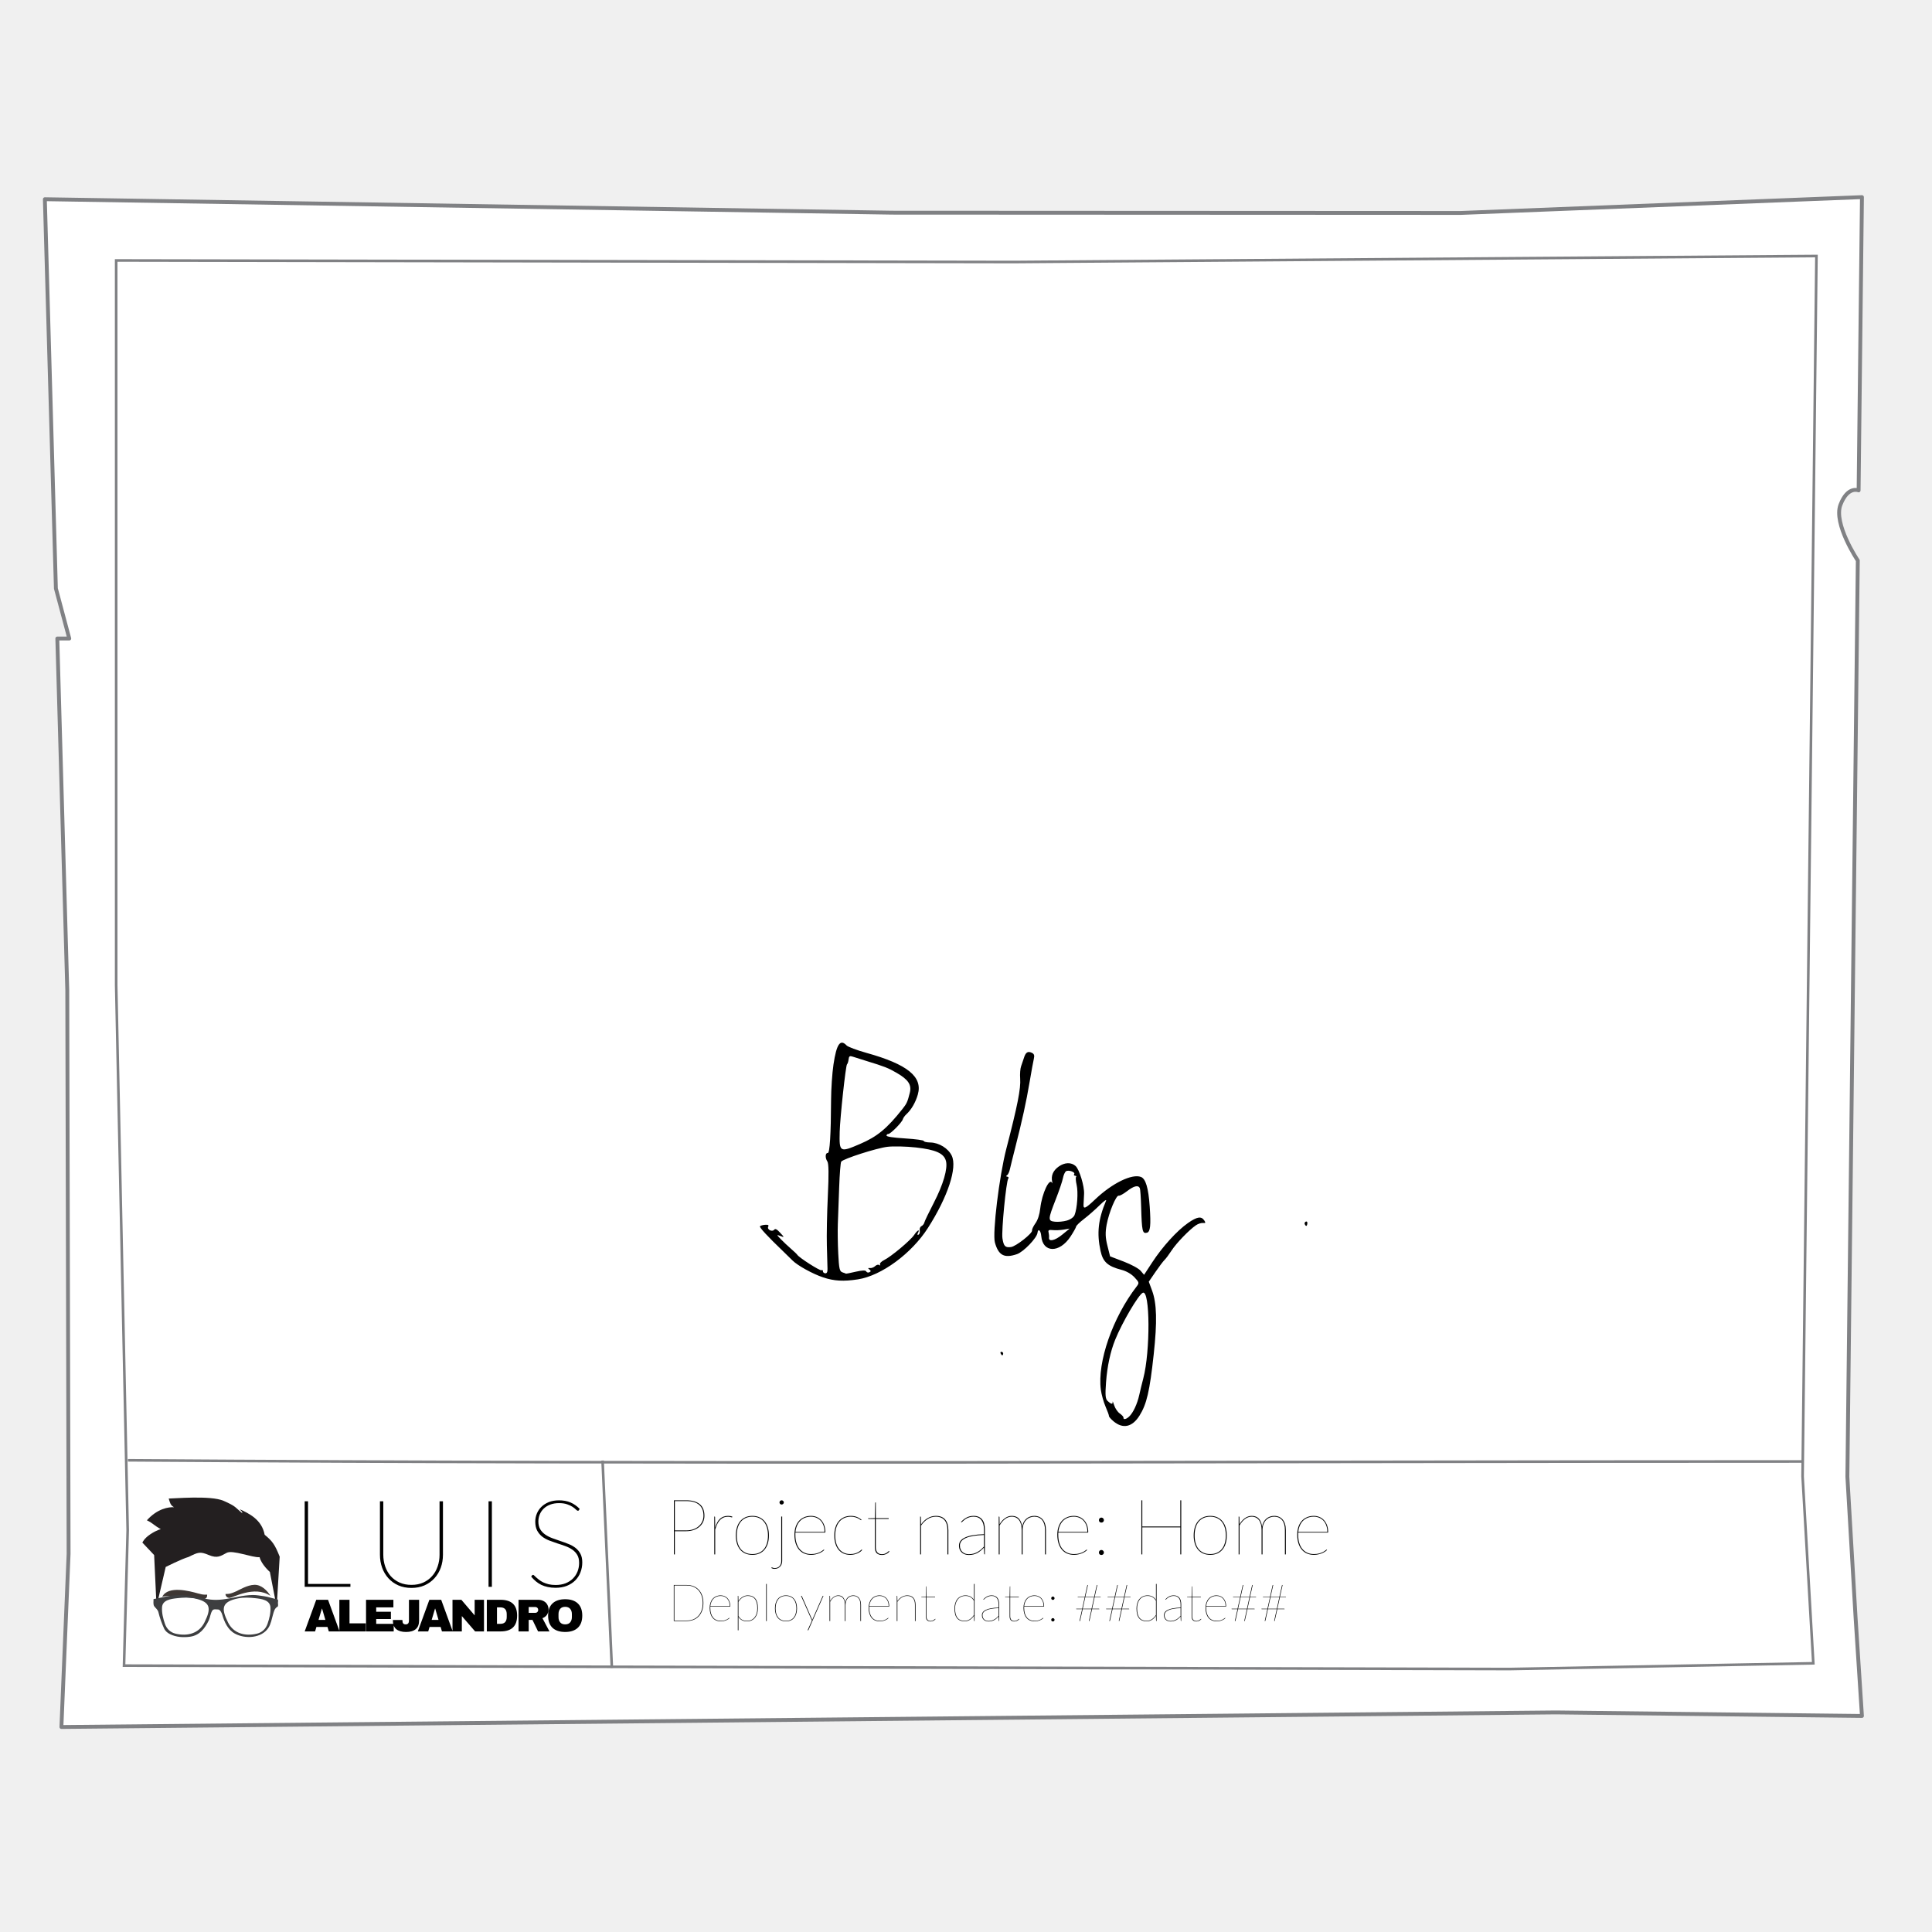
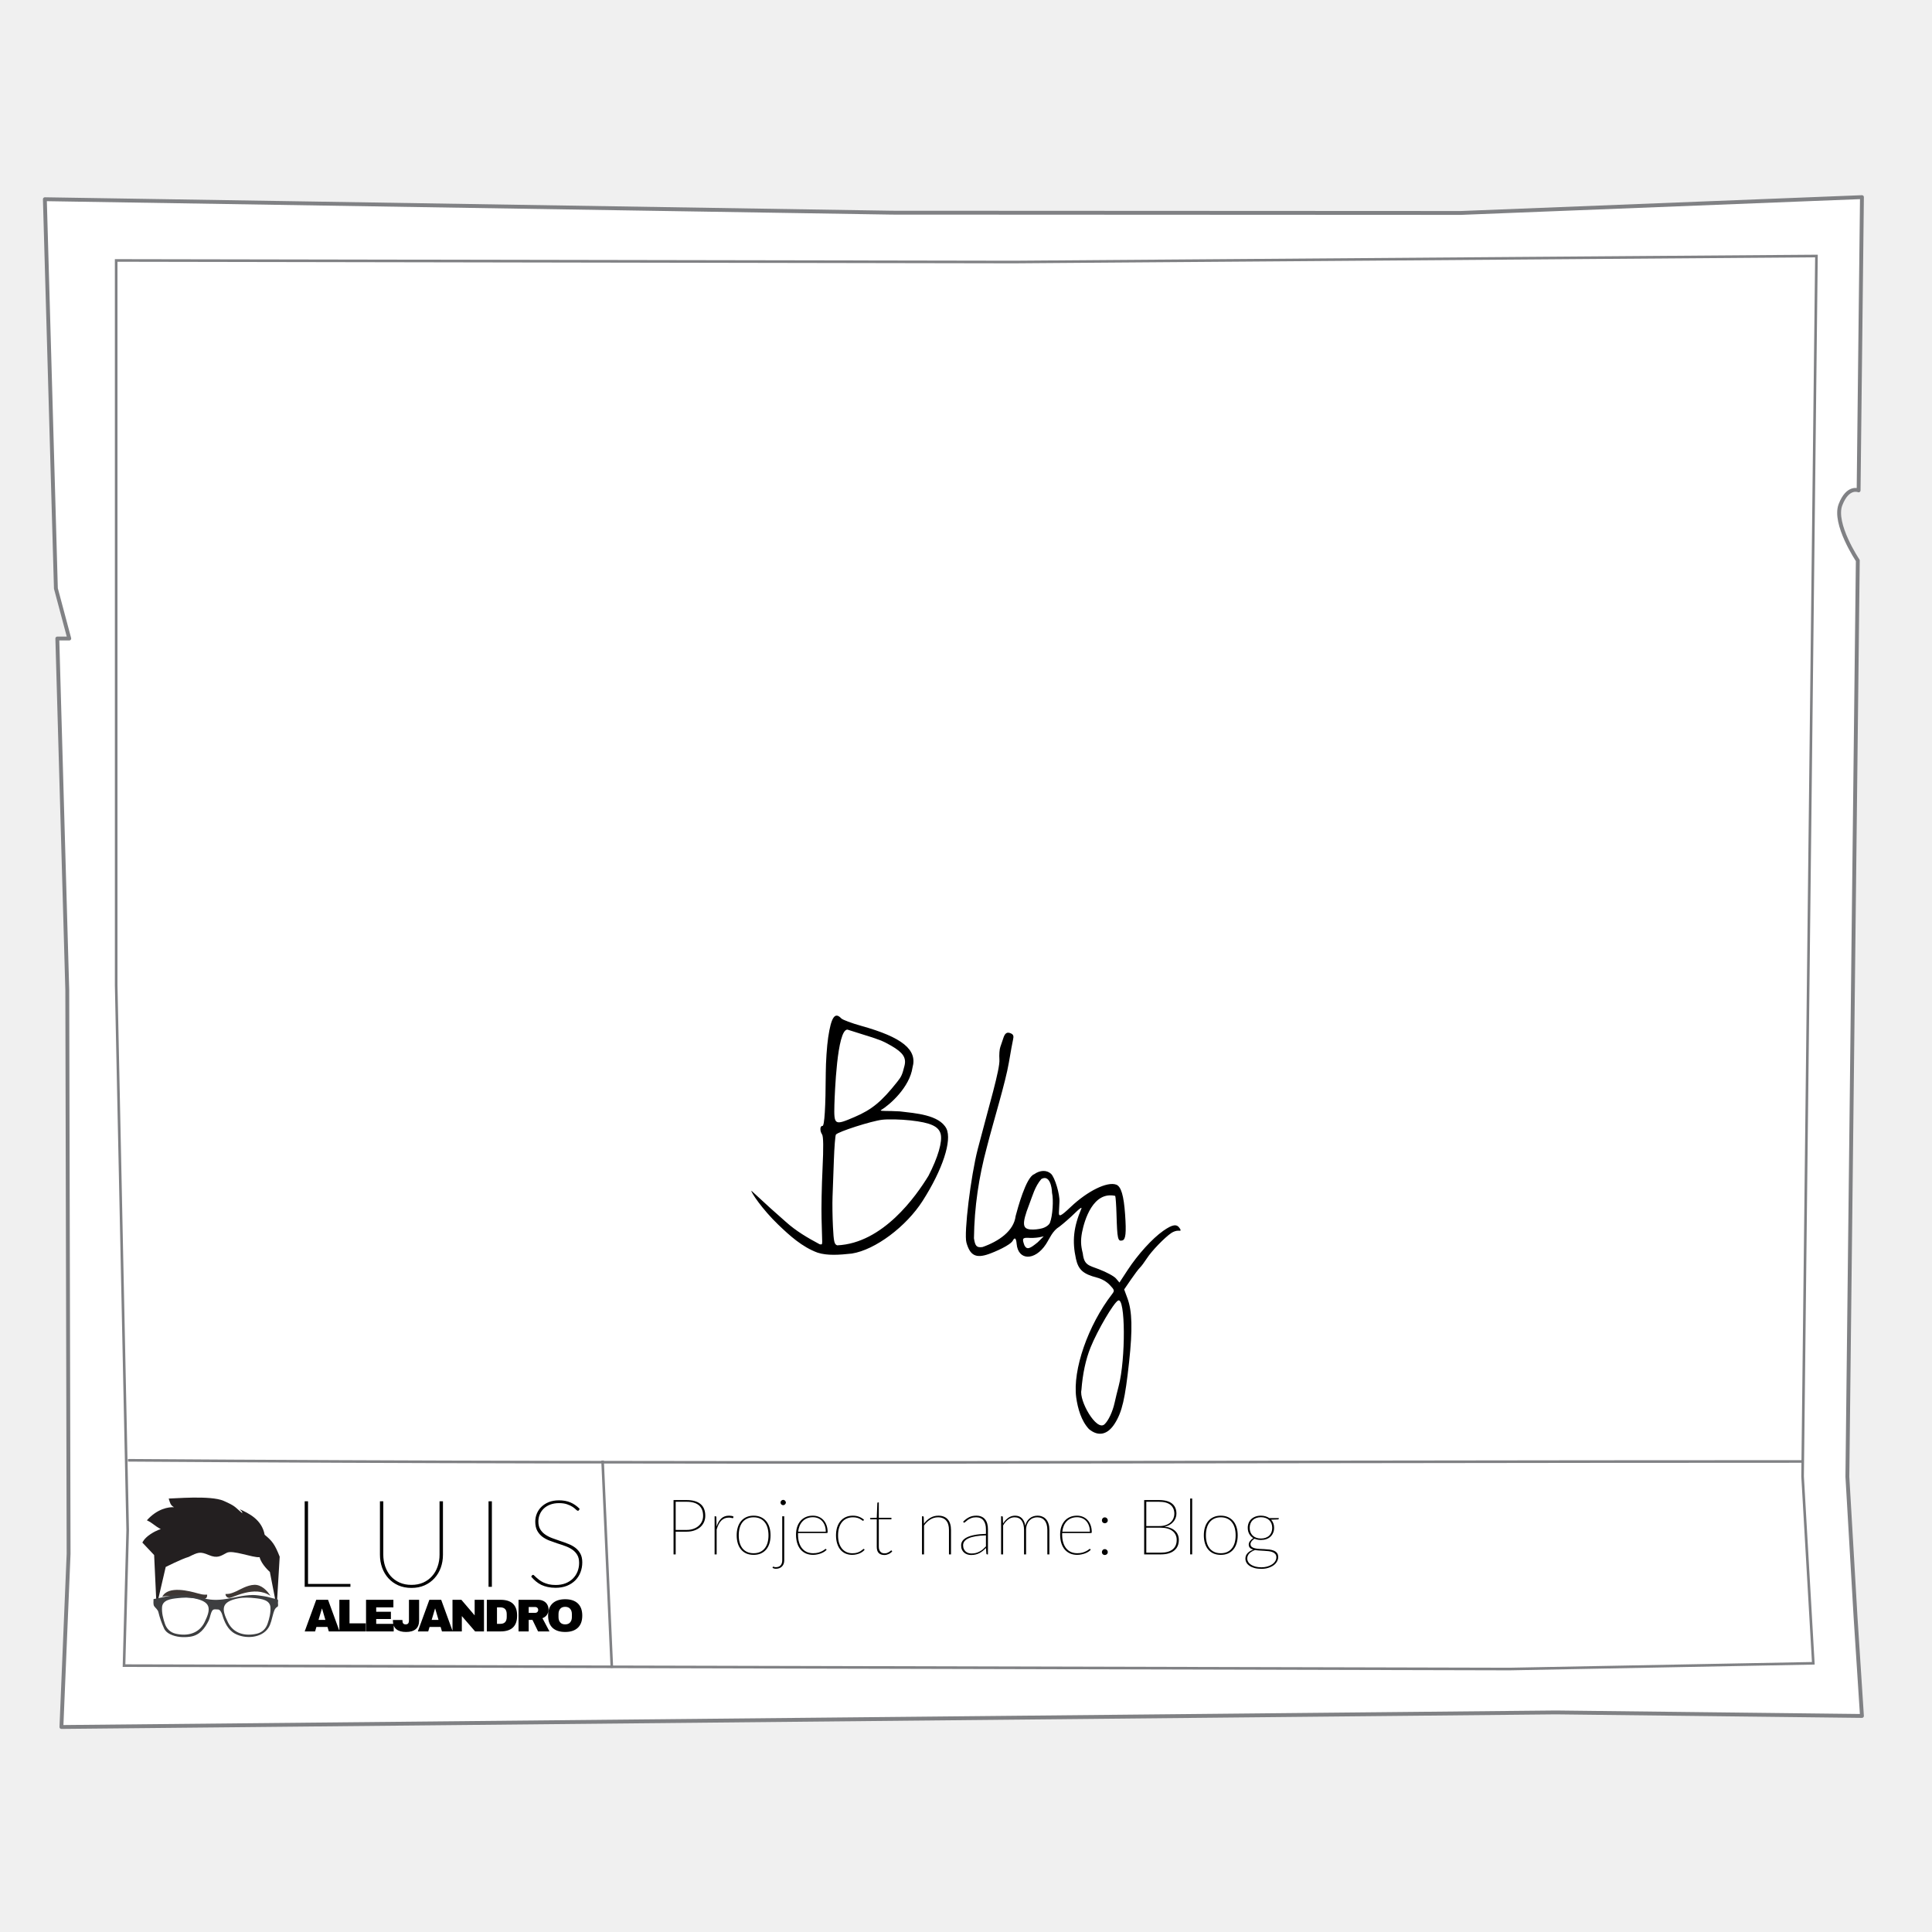
- <svg xmlns="http://www.w3.org/2000/svg" enable-background="new 0 0 4253.661 1017.313" version="1.1" viewBox="0 0 1e3 1e3" id="svg16">
-   <defs id="defs20" />
+ <svg xmlns="http://www.w3.org/2000/svg" enable-background="new 0 0 4253.661 1017.313" version="1.1" viewBox="0 0 1e3 1e3">
  <path id="home-sheet" d="m961.6 290.13s-12.769-19.034-8.967-28.901c3.8-9.867 9.38-7.406 9.38-7.406l1.729-151.79-207.65 8.191-294.29-0.145-438.58-6.965 5.709 201.48 6.92 25.903h-6.186l5.156 181.93 0.686 291.81-3.716 89.65 773.58-7.54 158.37 1.825-3.32-51.328-4.22-72.488 5.394-474.16z" fill="#fff" stroke="#808184" stroke-linejoin="round" stroke-miterlimit="10" stroke-width="2" />
  <path id="home-sheet-frame" d="m64.189 862.12 1.894-70.08-5.953-282.21v-375.02l464.72 0.812 415.34-3.112-7.17 631.67 5.547 96.732-157.21 2.976z" fill="none" stroke="#808184" stroke-miterlimit="10" stroke-width="1.353" />
-   <path id="home-sheet-frame-line1" d="m66.228 755.84c293.58 2.043 573.25 0.613 866.84 0.613" fill="none" stroke="#808184" stroke-miterlimit="10" stroke-width="1.353" />
-   <path id="home-sheet-frame-line2" d="m316.7 863.3-4.816-107.33" fill="none" stroke="#808184" stroke-miterlimit="10" stroke-width="1.353" />
-   <text id="home-project-name" x="344.169" y="804.547" fill="#000000" font-family="sans-serif" font-size="40px" letter-spacing="0px" word-spacing="0px" style="line-height:1.25" xml:space="preserve">
-     <tspan id="tspan10" x="344.169" y="804.547" font-family="Lato" font-weight="200">Project name: Home</tspan>
-   </text>
+   <path d="m66.228 755.84c293.58 2.043 573.25 0.613 866.84 0.613" fill="none" stroke="#808184" stroke-miterlimit="10" stroke-width="1.353" />
+   <path d="m316.7 863.3-4.816-107.33" fill="none" stroke="#808184" stroke-miterlimit="10" stroke-width="1.353" />
+   <path d="m349.73 792.79v11.76h-1.1v-28.12h6.72q4.76 0 7.22 2.04 2.48 2.04 2.48 6.12 0 1.78-0.7 3.3-0.68 1.5-1.96 2.6-1.28 1.08-3.08 1.7-1.78 0.6-3.96 0.6zm0-0.9h5.62q1.98 0 3.56-0.56 1.6-0.56 2.7-1.54 1.12-0.98 1.72-2.32t0.6-2.88q0-3.56-2.14-5.42t-6.44-1.86h-5.62z" />
+   <path d="m369.88 804.55v-19.72h0.48q0.4 0 0.42 0.44l0.12 4.86q0.86-2.68 2.4-4.14 1.56-1.48 4.08-1.48 0.58 0 1.18 0.1 0.62 0.08 1.1 0.36l-0.12 0.62q-0.08 0.22-0.28 0.22-0.22 0-0.68-0.14-0.44-0.16-1.32-0.16-1.26 0-2.22 0.4-0.96 0.38-1.72 1.16-0.76 0.76-1.34 1.9-0.56 1.14-1.04 2.66v12.92z" />
+   <path d="m390.07 784.51q2.1 0 3.72 0.74 1.64 0.72 2.76 2.06 1.12 1.32 1.7 3.2t0.58 4.18-0.58 4.18q-0.58 1.86-1.7 3.18t-2.76 2.04q-1.62 0.7-3.72 0.7t-3.74-0.7q-1.62-0.72-2.74-2.04t-1.7-3.18q-0.58-1.88-0.58-4.18t0.58-4.18 1.7-3.2q1.12-1.34 2.74-2.06 1.64-0.74 3.74-0.74zm0 19.44q1.92 0 3.36-0.66t2.4-1.88q0.98-1.22 1.46-2.92t0.48-3.8-0.48-3.82-1.46-2.94q-0.96-1.24-2.4-1.9-1.44-0.68-3.36-0.68t-3.36 0.68q-1.44 0.66-2.42 1.9-0.96 1.22-1.44 2.94t-0.48 3.82 0.48 3.8 1.44 2.92q0.98 1.22 2.42 1.88t3.36 0.66z" />
+   <path d="m405.92 784.83v22.8q0 0.94-0.28 1.74t-0.84 1.38q-0.54 0.58-1.34 0.9-0.78 0.34-1.8 0.34-0.56 0-0.96-0.12-0.42-0.1-0.82-0.3l0.1-0.5q0.06-0.16 0.16-0.18 0.1 0 0.28 0.06t0.46 0.14q0.26 0.08 0.66 0.08 1.66 0 2.5-0.96t0.84-2.58v-22.8zm0.84-7.12q0 0.28-0.12 0.52t-0.32 0.44q-0.18 0.18-0.44 0.3-0.24 0.1-0.5 0.1-0.56 0-0.98-0.4-0.4-0.42-0.4-0.96 0-0.56 0.4-0.96 0.42-0.42 0.98-0.42 0.26 0 0.5 0.12 0.26 0.1 0.44 0.3 0.2 0.18 0.32 0.44 0.12 0.24 0.12 0.52z" />
+   <path d="m420.74 784.51q1.6 0 2.98 0.56 1.4 0.56 2.44 1.66 1.04 1.08 1.62 2.68 0.6 1.6 0.6 3.66 0 0.42-0.36 0.42h-14.94q-0.02 0.2-0.02 0.4t0 0.4q0 2.36 0.56 4.16t1.58 3.02 2.46 1.86q1.46 0.62 3.24 0.62 1.58 0 2.74-0.34 1.16-0.36 1.94-0.78t1.2-0.76q0.44-0.36 0.56-0.36 0.16 0 0.26 0.12l0.26 0.3q-0.4 0.5-1.12 0.98t-1.66 0.86q-0.92 0.36-2.02 0.58-1.08 0.24-2.22 0.24-2.02 0-3.66-0.7-1.62-0.72-2.78-2.06-1.14-1.34-1.76-3.28-0.62-1.96-0.62-4.46 0-2.16 0.58-3.94 0.6-1.8 1.72-3.1t2.74-2.02 3.68-0.72zm0.02 0.8q-1.68 0-3.02 0.54-1.32 0.54-2.28 1.52t-1.56 2.36q-0.58 1.38-0.76 3.06h14.28q0-1.78-0.52-3.16-0.5-1.4-1.4-2.36-0.88-0.96-2.1-1.46t-2.64-0.5z" />
+   <path d="m446.96 786.99q-0.06 0.06-0.12 0.12-0.06 0.04-0.16 0.04-0.16 0-0.5-0.28t-0.94-0.62-1.52-0.62-2.22-0.28q-1.84 0-3.28 0.66-1.42 0.64-2.42 1.86-0.98 1.22-1.5 2.94t-0.52 3.88q0 2.22 0.52 3.96 0.54 1.72 1.5 2.9 0.98 1.18 2.34 1.8 1.38 0.62 3.06 0.62 1.52 0 2.54-0.34 1.04-0.36 1.72-0.78 0.68-0.44 1.04-0.78 0.36-0.36 0.52-0.36t0.26 0.12l0.24 0.3q-0.36 0.5-1 0.98-0.62 0.48-1.46 0.86-0.82 0.36-1.84 0.58-1 0.24-2.14 0.24-1.9 0-3.44-0.68t-2.64-1.98q-1.08-1.3-1.68-3.18t-0.6-4.26q0-2.28 0.58-4.16 0.6-1.88 1.72-3.2 1.12-1.34 2.74-2.08t3.7-0.74q1.84 0 3.28 0.6 1.44 0.58 2.48 1.54z" />
+   <path d="m457.73 804.87q-1.84 0-2.88-1-1.04-1.02-1.04-3.26v-14.22h-3.08q-0.38 0-0.38-0.3v-0.36l3.46-0.14 0.3-7.6q0.02-0.12 0.1-0.22 0.08-0.12 0.22-0.12h0.44v7.94h6.52v0.8h-6.52v14.18q0 0.92 0.24 1.58 0.24 0.64 0.64 1.06t0.94 0.62q0.56 0.18 1.2 0.18 0.78 0 1.36-0.24 0.6-0.24 1.02-0.52t0.68-0.52 0.38-0.24q0.1 0 0.22 0.12l0.26 0.38q-0.34 0.42-0.8 0.76-0.44 0.34-0.98 0.6-0.54 0.24-1.12 0.38t-1.18 0.14z" />
+   <path d="m477.22 804.55v-19.72h0.5q0.38 0 0.4 0.4l0.12 3.42q1.38-1.9 3.28-3.02t4.18-1.12q1.64 0 2.86 0.52 1.24 0.5 2.04 1.46 0.82 0.94 1.22 2.32 0.42 1.38 0.42 3.12v12.62h-1.06v-12.62q0-1.54-0.34-2.76t-1.06-2.06q-0.7-0.86-1.76-1.3-1.06-0.46-2.5-0.46-2.16 0-4 1.14-1.84 1.12-3.24 3.12v14.94z" />
+   <path d="m511 804.55q-0.4 0-0.46-0.42l-0.2-2.9q-0.82 0.84-1.66 1.52-0.82 0.66-1.74 1.14-0.9 0.46-1.96 0.72t-2.34 0.26q-0.94 0-1.86-0.28t-1.66-0.88-1.2-1.54q-0.44-0.96-0.44-2.3 0-1.3 0.74-2.36 0.76-1.06 2.34-1.82 1.58-0.78 4-1.22 2.42-0.46 5.76-0.54v-2.34q0-2.96-1.28-4.6t-3.8-1.64q-1.5 0-2.58 0.44-1.08 0.42-1.8 0.96-0.72 0.52-1.16 0.96-0.42 0.42-0.64 0.42-0.2 0-0.36-0.22l-0.18-0.28q1.48-1.52 3.1-2.32t3.7-0.8q1.54 0 2.68 0.5 1.14 0.48 1.88 1.4 0.76 0.92 1.12 2.24 0.36 1.3 0.36 2.94v12.96zm-8.16-0.46q1.28 0 2.34-0.28 1.06-0.3 1.96-0.8t1.68-1.16q0.78-0.68 1.5-1.44v-5.72q-6.04 0.2-8.94 1.5-2.88 1.3-2.88 3.64 0 1.1 0.36 1.9 0.38 0.8 0.98 1.34 0.62 0.52 1.4 0.78 0.78 0.24 1.6 0.24z" />
+   <path d="m518.16 804.55v-19.72h0.5q0.38 0 0.4 0.4l0.12 3.32q1.16-1.84 2.72-2.94 1.58-1.1 3.48-1.1 2.26 0 3.58 1.36t1.72 3.82q0.3-1.32 0.92-2.28 0.64-0.98 1.48-1.62 0.84-0.66 1.84-0.96 1-0.32 2.06-0.32 1.42 0 2.56 0.5 1.16 0.48 1.96 1.42t1.22 2.32q0.44 1.38 0.44 3.18v12.62h-1.06v-12.62q0-3.2-1.38-4.88-1.36-1.7-3.9-1.7-1.12 0-2.16 0.42-1.02 0.4-1.82 1.24-0.78 0.82-1.26 2.06-0.48 1.22-0.48 2.86v12.62h-1.06v-12.62q0-3.14-1.24-4.86t-3.64-1.72q-1.8 0-3.3 1.12t-2.64 3.08v15z" />
+   <path d="m557.45 784.51q1.6 0 2.98 0.56 1.4 0.56 2.44 1.66 1.04 1.08 1.62 2.68 0.6 1.6 0.6 3.66 0 0.42-0.36 0.42h-14.94q-0.02 0.2-0.02 0.4t0 0.4q0 2.36 0.56 4.16t1.58 3.02 2.46 1.86q1.46 0.62 3.24 0.62 1.58 0 2.74-0.34 1.16-0.36 1.94-0.78t1.2-0.76q0.44-0.36 0.56-0.36 0.16 0 0.26 0.12l0.26 0.3q-0.4 0.5-1.12 0.98t-1.66 0.86q-0.92 0.36-2.02 0.58-1.08 0.24-2.22 0.24-2.02 0-3.66-0.7-1.62-0.72-2.78-2.06-1.14-1.34-1.76-3.28-0.62-1.96-0.62-4.46 0-2.16 0.58-3.94 0.6-1.8 1.72-3.1t2.74-2.02 3.68-0.72zm0.02 0.8q-1.68 0-3.02 0.54-1.32 0.54-2.28 1.52t-1.56 2.36q-0.58 1.38-0.76 3.06h14.28q0-1.78-0.52-3.16-0.5-1.4-1.4-2.36-0.88-0.96-2.1-1.46t-2.64-0.5z" />
+   <path d="m570.34 804.55m0-1.18q0-0.64 0.42-1.08 0.44-0.46 1.08-0.46t1.08 0.46q0.46 0.44 0.46 1.08t-0.46 1.08q-0.44 0.42-1.08 0.42t-1.08-0.42q-0.42-0.44-0.42-1.08zm0-16.44q0-0.64 0.42-1.08 0.44-0.46 1.08-0.46t1.08 0.46q0.46 0.44 0.46 1.08t-0.46 1.08q-0.44 0.42-1.08 0.42t-1.08-0.42q-0.42-0.44-0.42-1.08z" />
+   <path d="m592.22 804.55v-28.12h7.62q4.6 0 6.84 1.84t2.24 5.22q0 1.18-0.44 2.28t-1.24 2-1.94 1.54q-1.12 0.64-2.52 0.88 1.74 0.18 3.1 0.74 1.38 0.54 2.32 1.42 0.96 0.86 1.46 2.06 0.5 1.18 0.5 2.64 0 1.8-0.62 3.2-0.62 1.38-1.82 2.34-1.18 0.96-2.9 1.46t-3.92 0.5zm1.1-13.82v12.92h7.58q3.94 0 6.04-1.68 2.12-1.7 2.12-4.94 0-1.46-0.58-2.62-0.56-1.16-1.62-1.98-1.04-0.82-2.56-1.26-1.5-0.44-3.38-0.44zm0-0.84h6.66q2.12 0 3.6-0.56 1.5-0.58 2.44-1.48 0.96-0.92 1.38-2.04 0.44-1.14 0.44-2.24 0-3.02-1.98-4.64-1.96-1.62-6.02-1.62h-6.52z" />
+   <path d="m617.07 775.63v28.92h-1.04v-28.92z" />
+   <path d="m631.87 784.51q2.1 0 3.72 0.74 1.64 0.72 2.76 2.06 1.12 1.32 1.7 3.2t0.58 4.18-0.58 4.18q-0.58 1.86-1.7 3.18t-2.76 2.04q-1.62 0.7-3.72 0.7t-3.74-0.7q-1.62-0.72-2.74-2.04t-1.7-3.18q-0.58-1.88-0.58-4.18t0.58-4.18 1.7-3.2q1.12-1.34 2.74-2.06 1.64-0.74 3.74-0.74zm0 19.44q1.92 0 3.36-0.66t2.4-1.88q0.98-1.22 1.46-2.92t0.48-3.8-0.48-3.82-1.46-2.94q-0.96-1.24-2.4-1.9-1.44-0.68-3.36-0.68t-3.36 0.68q-1.44 0.66-2.42 1.9-0.96 1.22-1.44 2.94t-0.48 3.82 0.48 3.8 1.44 2.92q0.98 1.22 2.42 1.88t3.36 0.66z" />
+   <path d="m652.66 784.51q1.3 0 2.38 0.34 1.1 0.32 1.94 0.9h4.92v0.32q0 0.16-0.12 0.26t-0.3 0.12l-3.54 0.14q0.74 0.82 1.14 1.88t0.4 2.32q0 1.42-0.5 2.58-0.48 1.16-1.38 2-0.88 0.82-2.14 1.28-1.26 0.44-2.8 0.44-0.96 0-1.78-0.16-0.82-0.18-1.54-0.5-0.94 0.54-1.52 1.32-0.56 0.76-0.56 1.46 0 0.94 0.62 1.44t1.62 0.74 2.28 0.32q1.3 0.06 2.64 0.12 1.36 0.06 2.64 0.22 1.3 0.16 2.3 0.58t1.62 1.2 0.62 2.08q0 1.2-0.62 2.3-0.6 1.12-1.74 1.96t-2.76 1.34q-1.6 0.52-3.58 0.52-2.02 0-3.58-0.42-1.54-0.42-2.6-1.16-1.04-0.72-1.58-1.68-0.52-0.96-0.52-2.04 0-1.62 1.1-2.8 1.1-1.2 2.98-1.84-1.08-0.3-1.72-0.92-0.64-0.64-0.64-1.78 0-0.4 0.16-0.84 0.18-0.46 0.48-0.88 0.32-0.44 0.76-0.84t1-0.7q-1.38-0.8-2.14-2.16t-0.76-3.18q0-1.4 0.48-2.54 0.48-1.16 1.36-1.98 0.9-0.84 2.16-1.3t2.82-0.46zm7.98 21.52q0-1.04-0.54-1.66-0.52-0.64-1.4-0.98-0.86-0.36-2-0.5t-2.38-0.2q-1.22-0.08-2.46-0.14-1.22-0.06-2.28-0.26-0.88 0.32-1.62 0.76-0.72 0.42-1.26 0.96-0.52 0.54-0.82 1.2t-0.3 1.44q0 0.96 0.5 1.8t1.44 1.44q0.96 0.62 2.32 0.98t3.08 0.36q1.56 0 2.96-0.38t2.46-1.08q1.06-0.68 1.68-1.64t0.62-2.1zm-7.98-9.7q1.38 0 2.46-0.4 1.1-0.4 1.84-1.12 0.76-0.74 1.14-1.74 0.4-1.02 0.4-2.26 0-1.22-0.4-2.24t-1.16-1.74q-0.74-0.72-1.84-1.12-1.08-0.4-2.44-0.4t-2.44 0.4-1.84 1.12q-0.74 0.72-1.14 1.74t-0.4 2.24q0 1.24 0.4 2.26 0.4 1 1.14 1.74 0.76 0.72 1.84 1.12t2.44 0.4z" />
  <text id="home-deployment-date" x="345.656" y="839.055" fill="#000000" font-family="sans-serif" font-size="40px" letter-spacing="0px" word-spacing="0px" style="line-height:1.25" xml:space="preserve">
-     <tspan id="tspan13" x="345.656" y="839.055" font-family="Lato" font-size="26.667px" font-weight="200">Deployment date: ##date##</tspan>
+     <tspan class="deployment-date" x="345.656" y="839.055" font-family="Roboto" font-size="26.667px" font-weight="200" />
  </text>
  <path id="home-logo-hair" d="m87.322 775.65c2.215 0.043 21.711-1.763 28.398 1.173 6.687 2.936 5.709 3.224 9.77 6.467-0.647-1.918-0.085-0.298-1.366-2.115 4.668 2.183 11.377 5.286 12.864 13.21 3.943 3.242 5.274 4.998 7.781 11.357l-1.556 26.034-3.529-18.134s-4.4-3.859-5.307-7.638c-3.769 0.309-13.947-3.921-17.059-2.259-3.112 1.662-4.793 3.019-9.289 1.12s-5.458-1.45-10.408 1.003c-3.451 0.954-11.848 5.185-11.848 5.185l-4.747 20.435-1.246-26.601-6.087-6.446s0.843-2.145 4.154-4.333c3.311-2.188 5.386-2.635 5.386-2.635-3.464-1.842-3.839-2.926-7.207-4.576 5.487-6.088 11.273-6.919 14.063-6.761-1.925-1.021-2.089-2.383-2.769-4.486z" fill="#231f20" stroke-width=".731" />
  <path id="home-logo-left-eyebrow" d="m102.27 824.7c3.814 1.08 3.88 0.563 4.964 0.685-0.015 0.851-0.07 2.03-1.568 2.254-1.498 0.225-19.25-2.567-21.71-1.098 2.984-6.088 14.5-2.921 18.314-1.841z" fill="#3e3734" stroke-width=".731" />
  <path id="home-logo-right-eyebrow" d="m122.18 823.7c-3.61 1.633-4.397 1.255-5.481 1.357 0.015 0.709 0.458 1.835 1.956 2.023 1.498 0.188 12.993-6.783 21.322-1.059-1.492-2.538-4.6-5.862-8.329-5.724-3.729 0.138-7.367 2.452-9.468 3.403z" fill="#3e3734" stroke-width=".731" />
  <path id="home-logo-glasses" d="m130.84 825.58c-5.241 0.034-10.291 1.632-15.435 2.27-2.147 0.267-4.359 0.332-6.51 0.084-2.859-0.33-5.628-1.205-8.485-1.598-2.554-0.351-5.139-0.717-7.709-0.731-4.491-0.026-8.834 1.345-13.236 2.085 0 1.256-0.262 2.867 0.397 3.75 0.679 0.91 1.824 1.743 2.121 2.976 0.704 2.926 1.705 5.793 2.983 8.543 0.621 1.336 1.794 2.268 3.104 2.909 3.154 1.545 6.887 1.772 10.347 1.286 4.928-0.692 7.601-4.297 9.64-8.417 0.763-1.675 0.849-3.607 1.854-5.138 0.597-0.909 1.984-0.526 2.975-0.53 0.991-4e-3 1.831 1.604 2.139 2.674 1.088 3.786 2.903 7.803 6.51 9.787 5.386 2.963 13.872 2.409 17.366-2.934 1.368-2.091 1.745-4.628 2.432-6.996 0.418-1.441 0.791-3.16 2.276-3.952 0.599-0.32 0.179-1.596 0.267-2.338 0.096-0.808 0.282-1.523-0.897-1.681-2.057-0.277-4.052-1.119-6.157-1.404-1.995-0.27-3.949-0.661-5.984-0.648zm-34.646 1.345c1.488-9e-3 2.969 0.097 4.415 0.395 8.615 1.777 8.789 5.238 5.243 12.394-2.89 5.831-8.877 7.292-14.909 5.894-2.781-0.644-4.682-2.537-5.579-5.129-0.947-2.736-1.663-5.642-1.5-8.518 0.217-3.85 4.683-4.391 7.881-4.742 1.468-0.161 2.962-0.285 4.449-0.294zm31.456 0c1.488 8e-3 2.982 0.133 4.449 0.294 3.198 0.351 7.664 0.892 7.881 4.742 0.162 2.876-0.554 5.782-1.5 8.518-0.897 2.592-2.798 4.485-5.579 5.129-6.032 1.398-12.019-0.063-14.909-5.894-3.546-7.156-3.372-10.617 5.243-12.394 1.446-0.298 2.927-0.404 4.415-0.395z" fill="#3d3e40" />
  <path id="home-logo-luis" d="m289.33 776.57c-1.973 0-3.724 0.303-5.256 0.912-1.511 0.609-2.792 1.429-3.842 2.457-1.028 1.007-1.816 2.172-2.361 3.494s-0.818 2.706-0.818 4.154c0 1.847 0.326 3.391 0.977 4.629 0.651 1.217 1.5 2.244 2.549 3.084 1.07 0.818 2.288 1.501 3.652 2.047 1.364 0.525 2.75 1.017 4.156 1.478 1.427 0.441 2.821 0.914 4.186 1.418 1.364 0.483 2.572 1.092 3.621 1.826 1.07 0.735 1.931 1.647 2.582 2.738 0.651 1.091 0.975 2.475 0.975 4.154 0 1.574-0.273 3.054-0.818 4.439-0.546 1.385-1.343 2.603-2.393 3.652-1.028 1.028-2.297 1.847-3.809 2.455-1.511 0.588-3.221 0.881-5.131 0.881-1.343 1e-5 -2.551-0.125-3.621-0.377-1.049-0.273-1.982-0.599-2.801-0.977-0.797-0.399-1.49-0.819-2.078-1.26-0.588-0.462-1.092-0.88-1.512-1.258-0.42-0.399-0.766-0.725-1.039-0.977-0.252-0.273-0.451-0.408-0.598-0.408-0.147 0-0.262 0.031-0.346 0.094-0.063 0.042-0.147 0.116-0.252 0.221l-0.41 0.629c0.777 0.902 1.584 1.71 2.424 2.424 0.86 0.714 1.795 1.323 2.803 1.826 1.028 0.483 2.14 0.85 3.336 1.102 1.217 0.273 2.572 0.41 4.062 0.41 2.183 0 4.124-0.336 5.824-1.008 1.721-0.693 3.168-1.627 4.344-2.803 1.196-1.196 2.098-2.591 2.707-4.186 0.63-1.616 0.943-3.338 0.943-5.164 1e-5 -1.784-0.324-3.272-0.975-4.469-0.651-1.217-1.512-2.236-2.582-3.055-1.07-0.818-2.288-1.489-3.652-2.014-1.343-0.546-2.727-1.05-4.154-1.512-1.427-0.483-2.823-0.977-4.188-1.48-1.343-0.504-2.549-1.123-3.619-1.857s-1.931-1.637-2.582-2.707c-0.651-1.091-0.977-2.445-0.977-4.061 0-1.259 0.232-2.455 0.693-3.588 0.462-1.154 1.144-2.173 2.047-3.055 0.902-0.881 2.014-1.574 3.336-2.078 1.343-0.525 2.875-0.787 4.596-0.787 1.7 0 3.127 0.211 4.281 0.631 1.154 0.399 2.099 0.85 2.834 1.353 0.735 0.504 1.3 0.965 1.699 1.385 0.42 0.399 0.746 0.598 0.977 0.598 0.231 0 0.409-0.105 0.535-0.314l0.377-0.691c-1.49-1.511-3.095-2.624-4.816-3.338-1.7-0.714-3.662-1.07-5.887-1.07zm-92.672 0.506v27.639c0 2.393 0.379 4.64 1.135 6.738 0.756 2.078 1.836 3.892 3.242 5.445 1.406 1.553 3.116 2.781 5.131 3.684 2.015 0.881 4.282 1.322 6.801 1.322 2.518 0 4.774-0.441 6.768-1.322 2.015-0.902 3.725-2.131 5.131-3.684 1.427-1.553 2.518-3.368 3.273-5.445 0.756-2.099 1.135-4.346 1.135-6.738v-27.639h-1.764v27.639c0 2.183-0.336 4.229-1.008 6.139-0.651 1.889-1.604 3.537-2.863 4.943-1.238 1.406-2.76 2.518-4.564 3.336-1.784 0.798-3.82 1.197-6.107 1.197s-4.334-0.4-6.139-1.197c-1.805-0.818-3.338-1.93-4.598-3.336-1.238-1.427-2.192-3.096-2.863-5.006-0.651-1.91-0.977-3.956-0.977-6.139v-27.576h-1.732zm56.207 0.002v44.262h1.73v-44.262h-1.73zm-95.16 0.002v44.262h23.674v-1.512h-21.943v-42.75h-1.73z" />
-   <path id="home-logo-alejandro" d="m292.53 827.76c-2.824 0-5.004 0.722-6.543 2.166-1.523 1.428-2.283 3.529-2.283 6.305s0.76 4.886 2.283 6.33c1.539 1.428 3.719 2.141 6.543 2.141s5.006-0.721 6.545-2.164 2.307-3.546 2.307-6.307-0.768-4.861-2.307-6.305-3.721-2.166-6.545-2.166zm-80.857 0.287v10.66c0 0.746-0.142 1.276-0.428 1.594-0.27 0.317-0.691 0.475-1.262 0.475-0.571 0-1-0.157-1.285-0.475-0.27-0.317-0.404-0.848-0.404-1.594v-0.191h-4.926v0.215c0 0.643 0.065 1.227 0.18 1.764h-8.828v-2.498h7.613v-3.76h-7.613v-2.26h8.898v-3.926h-14.156v16.369h14.324v-3.074c0.289 0.775 0.727 1.412 1.318 1.906 1.174 0.968 2.856 1.451 5.045 1.451 2.189 0 3.864-0.483 5.021-1.451 1.174-0.968 1.76-2.475 1.76-4.521v-10.684h-5.258zm-47.992 0.002-5.973 16.371h5.379l0.689-2.309h5.734l0.689 2.309h5.451 0.117 13.541v-4.188h-8.4v-12.182h-5.258v16.049l-5.856-16.051h-6.115zm58.561 0-5.973 16.371h5.377l0.691-2.309h5.734l0.689 2.309h5.568 4.715v-7.947l6.877 7.947h4.592v-16.371h-4.83v8.066l-6.877-8.066h-4.592v16.055l-5.857-16.055h-6.115zm29.738 0v16.371h7.092c5.726 0 8.59-2.729 8.59-8.185 0-5.457-2.863-8.184-8.59-8.184l-7.092-0.002zm16.414 0v16.371h5.258v-5.973h1.951l2.902 5.973h5.902l-3.641-6.854c1.031-0.381 1.816-0.974 2.356-1.783 0.539-0.809 0.809-1.714 0.809-2.713 0-0.904-0.214-1.738-0.643-2.5-0.412-0.777-1.038-1.388-1.879-1.832-0.825-0.46-1.824-0.689-2.998-0.689h-10.018zm24.137 3.637c1.126 0 1.983 0.341 2.57 1.023 0.603 0.682 0.904 1.602 0.904 2.76v1.523c0 1.158-0.302 2.078-0.904 2.76-0.587 0.682-1.444 1.023-2.57 1.023-1.126 0-1.981-0.341-2.568-1.023-0.587-0.682-0.881-1.602-0.881-2.76v-1.523c0-1.158 0.294-2.078 0.881-2.76 0.587-0.682 1.442-1.023 2.568-1.023zm-18.879 0.1h3.451c0.412 0 0.761 0.142 1.047 0.428 0.286 0.286 0.428 0.642 0.428 1.07 0 0.428-0.142 0.794-0.428 1.096-0.286 0.286-0.634 0.428-1.047 0.428h-3.451v-3.022zm-16.412 0.191h1.736c2.205 0 3.307 1.181 3.307 3.545v1.428c0 2.364-1.102 3.545-3.307 3.545h-1.736v-8.518zm-90.631 0.641h0.096l1.713 5.83h-3.547l1.738-5.83zm58.561 0h0.094l1.713 5.83h-3.545l1.738-5.83z" />
-   <path style="fill:#000000;stroke-width:0.886" d="m 576.378,735.679 c -1.345,-1.122 -2.412,-2.343 -2.372,-2.715 0.04,-0.371 -0.756,-2.574 -1.768,-4.896 -1.013,-2.322 -2.113,-6.258 -2.445,-8.748 -1.906,-14.294 6.113,-37.385 18.586,-53.522 1.346,-1.741 1.258,-2.085 -1.192,-4.676 -1.669,-1.766 -4.139,-3.185 -6.7,-3.851 -7.127,-1.853 -9.592,-4.072 -10.841,-9.759 -2.015,-9.169 -1.225,-16.396 2.84,-25.988 0.397,-0.936 -1.095,0.099 -3.316,2.301 -2.22,2.202 -5.846,5.385 -8.057,7.075 -2.211,1.689 -4.066,3.481 -4.123,3.981 -0.057,0.5 -1.352,2.813 -2.879,5.139 -5.711,8.701 -14.412,8.547 -15.162,-0.269 -0.251,-2.943 -1.661,-4.141 -1.942,-1.65 -0.301,2.663 -7.225,9.867 -10.607,11.035 -6.563,2.267 -9.574,0.684 -11.44,-6.016 -1.343,-4.821 2.249,-34.387 5.879,-48.387 5.84,-22.526 7.581,-31.331 7.199,-36.406 -0.178,-2.358 0.038,-5.25 0.478,-6.427 0.441,-1.177 1.097,-3.109 1.458,-4.295 0.882,-2.897 1.968,-3.634 4.008,-2.724 1.264,0.564 1.559,1.369 1.14,3.116 -0.31,1.295 -1.295,6.687 -2.187,11.982 -1.731,10.264 -3.851,19.951 -7.428,33.943 -1.219,4.767 -2.473,9.843 -2.786,11.279 -0.313,1.436 -1,2.857 -1.527,3.158 -0.587,0.336 -0.512,0.603 0.194,0.691 0.633,0.08 0.852,0.524 0.487,0.989 -1.081,1.376 -3.588,27.099 -3.011,30.9 0.623,4.106 1.43,4.929 4.435,4.525 2.589,-0.348 11.204,-7.131 10.891,-8.577 -0.117,-0.542 0.662,-2.203 1.731,-3.692 1.263,-1.758 2.146,-4.491 2.52,-7.803 0.874,-7.74 4.848,-16.157 6.157,-13.04 0.162,0.386 0.165,0.086 0.006,-0.668 -0.671,-3.183 0.461,-5.809 3.404,-7.895 3.094,-2.194 6.508,-2.285 8.743,-0.234 1.952,1.791 4.577,10.485 4.365,14.452 -0.117,2.194 -0.243,4.688 -0.28,5.542 -0.107,2.506 1.031,1.979 6.091,-2.823 8.745,-8.299 18.947,-13.294 23.596,-11.552 2.495,0.934 3.897,5.661 4.572,15.415 0.668,9.65 0.313,13.008 -1.424,13.459 -2.354,0.611 -2.653,-0.717 -3.019,-13.406 -0.139,-4.823 -0.443,-9.172 -0.675,-9.663 -0.803,-1.7 -3.061,-1.18 -6.531,1.503 -1.916,1.482 -3.89,2.563 -4.386,2.403 -1.3,-0.419 -5.105,8.704 -6.262,15.013 -0.756,4.123 -0.663,6.673 0.4,10.891 l 1.387,5.508 7.006,2.672 c 3.923,1.496 7.792,3.597 8.791,4.773 l 1.785,2.101 4.205,-6.427 c 5.352,-8.181 12.832,-16.413 18.52,-20.382 4.731,-3.302 6.921,-3.642 8.449,-1.311 0.784,1.196 0.663,1.418 -0.705,1.288 -0.909,-0.086 -2.522,0.434 -3.584,1.156 -3.51,2.386 -10.135,9.24 -12.604,13.039 -1.336,2.056 -2.995,4.277 -3.687,4.935 -0.691,0.658 -2.808,3.462 -4.704,6.231 l -3.447,5.036 1.694,4.577 c 2.456,6.635 2.7,16.034 0.855,33.02 -2.073,19.091 -3.621,25.764 -7.358,31.721 -3.731,5.948 -8.562,7.009 -13.427,2.952 z m 8.038,-2.445 c 2.066,-1.907 4.236,-6.533 5.263,-11.222 0.472,-2.154 1.401,-5.969 2.066,-8.479 3.725,-14.076 3.547,-46.187 -0.246,-44.396 -2.263,1.069 -10.656,15.346 -14.266,24.269 -2.509,6.202 -4.12,13.694 -4.748,22.085 -0.499,6.67 -0.34,8.548 0.817,9.651 1.815,1.73 2.729,1.886 2.579,0.44 -0.065,-0.62 0.296,0.174 0.8,1.766 0.505,1.592 1.815,3.513 2.912,4.27 1.097,0.757 1.957,1.705 1.912,2.107 -0.138,1.225 1.319,0.98 2.912,-0.491 z m -34.598,-94.19 3.822,-3.121 -3.119,0.525 c -1.715,0.289 -4.254,0.397 -5.641,0.241 -1.938,-0.219 -2.434,0.052 -2.144,1.169 0.207,0.799 0.314,2.015 0.236,2.702 -0.264,2.339 3.015,1.614 6.846,-1.515 z m 2.399,-7.289 c 1.921,-0.559 3.533,-1.728 3.991,-2.894 1.369,-3.486 1.932,-11.764 1.058,-15.553 -0.469,-2.032 -0.592,-3.903 -0.274,-4.156 0.318,-0.254 0.093,-0.516 -0.501,-0.583 -0.594,-0.067 -0.823,-0.449 -0.509,-0.848 0.794,-1.011 -2.931,-2.322 -4.212,-1.483 -0.575,0.377 -1.291,1.974 -1.591,3.549 -0.301,1.575 -1.939,6.428 -3.641,10.784 -4.182,10.703 -4.211,11.369 -0.519,11.786 1.636,0.185 4.425,-0.086 6.198,-0.603 z m -34.298,68.776 c -0.245,-0.518 -0.025,-0.895 0.488,-0.837 0.513,0.058 0.888,0.502 0.833,0.986 -0.055,0.484 -0.274,0.861 -0.488,0.837 -0.214,-0.024 -0.588,-0.468 -0.833,-0.986 z m -91.873,-39.359 c -5.525,-1.853 -13.336,-6.187 -15.946,-8.846 -0.88,-0.897 -2.899,-2.875 -4.488,-4.397 -8.311,-7.96 -12.669,-12.661 -12.242,-13.205 0.262,-0.334 1.458,-0.682 2.657,-0.774 1.558,-0.119 2.014,0.154 1.596,0.958 -0.757,1.458 2.042,2.929 3.075,1.615 0.571,-0.727 1.414,-0.314 3.084,1.511 2.284,2.497 2.285,2.507 0.157,1.719 -2.078,-0.77 -2.071,-0.721 0.255,1.69 1.317,1.365 3.675,3.586 5.24,4.935 1.564,1.349 3.013,2.735 3.22,3.08 0.869,1.455 11.72,8.397 12.528,8.015 0.486,-0.229 0.836,0.003 0.778,0.516 -0.058,0.513 0.46,0.996 1.151,1.074 0.863,0.097 1.24,-0.628 1.204,-2.317 -0.029,-1.352 -0.179,-6.766 -0.332,-12.031 -0.153,-5.265 0.075,-16.878 0.507,-25.806 0.537,-11.096 0.457,-16.716 -0.253,-17.759 -1.234,-1.813 -1.094,-4.512 0.227,-4.363 1.022,0.115 1.624,-9.621 1.699,-27.455 0.024,-5.638 0.582,-13.884 1.24,-18.324 1.57,-10.596 3.498,-13.405 6.79,-9.893 0.691,0.737 5.342,2.478 10.335,3.868 21.195,5.901 29.151,12.354 26.541,21.529 -1.151,4.048 -3.371,7.887 -5.88,10.169 -0.863,0.785 -1.717,1.99 -1.899,2.678 -0.426,1.615 -6.467,7.706 -7.523,7.586 -0.444,-0.05 -0.852,0.313 -0.908,0.806 -0.066,0.584 3.294,1.106 9.641,1.498 5.358,0.33 9.706,0.925 9.661,1.321 -0.045,0.396 1.48,0.747 3.388,0.78 4.458,0.077 9.244,3.023 11.069,6.814 2.966,6.16 -2.009,21.284 -12.301,37.388 -8.485,13.277 -24.051,24.724 -36.215,26.631 -7.44,1.166 -12.394,0.889 -18.059,-1.011 z m 16.855,-2.93 c 3.321,-0.764 5.148,-0.818 5.458,-0.161 0.256,0.543 0.983,0.743 1.614,0.445 0.883,-0.417 0.892,-0.748 0.039,-1.434 -0.882,-0.709 -0.816,-0.862 0.325,-0.744 0.789,0.081 1.991,-0.386 2.671,-1.04 0.68,-0.654 1.62,-0.887 2.089,-0.518 0.469,0.369 0.644,0.227 0.388,-0.314 -0.256,-0.542 0.7,-1.559 2.124,-2.261 3.647,-1.799 13.657,-10.178 15.566,-13.03 1.674,-2.503 3.111,-3.216 1.942,-0.964 -0.404,0.778 -0.286,1.122 0.291,0.85 0.533,-0.252 0.82,-1.214 0.638,-2.138 -0.182,-0.924 0.218,-1.949 0.89,-2.277 0.672,-0.328 1.351,-1.185 1.509,-1.902 0.158,-0.718 2.35,-5.286 4.87,-10.152 4.909,-9.476 7.331,-17.789 6.314,-21.669 -1.04,-3.969 -5.23,-5.857 -15.548,-7.007 -5.013,-0.558 -11.65,-0.713 -14.748,-0.342 -5.618,0.672 -22.732,6.161 -23.918,7.671 -0.344,0.438 -0.823,6.472 -1.065,13.41 -0.242,6.938 -0.551,15.411 -0.687,18.829 -0.136,3.418 -0.041,10.334 0.21,15.369 0.394,7.892 0.701,9.231 2.226,9.717 0.973,0.31 1.778,0.619 1.789,0.687 0.012,0.068 2.267,-0.393 5.012,-1.025 z m 2.24,-66.12 c 8.937,-3.837 13.907,-7.939 22.012,-18.167 2.186,-2.758 2.577,-3.627 3.758,-8.331 1.039,-4.14 -0.753,-6.832 -6.907,-10.377 -4.358,-2.51 -6.13,-3.205 -15.502,-6.078 -2.845,-0.872 -6.042,-1.881 -7.104,-2.243 -1.576,-0.536 -1.976,-0.275 -2.166,1.414 -0.129,1.139 -0.495,2.279 -0.813,2.533 -0.674,0.537 -3.61,27.583 -3.791,34.924 -0.264,10.675 0.004,10.836 10.514,6.324 z m 230.196,41.52 c -0.228,-0.482 0.017,-1.08 0.543,-1.329 0.527,-0.249 0.888,0.166 0.802,0.921 -0.175,1.547 -0.729,1.715 -1.346,0.408 z" id="path817-3" />
+   <path id="home-logo-alejandro" d="m292.53 827.76c-2.824 0-5.004 0.722-6.543 2.166-1.523 1.428-2.283 3.529-2.283 6.305s0.76 4.886 2.283 6.33c1.539 1.428 3.719 2.141 6.543 2.141s5.006-0.721 6.545-2.164 2.307-3.546 2.307-6.307-0.768-4.861-2.307-6.305-3.721-2.166-6.545-2.166zm-80.857 0.287v10.66c0 0.746-0.142 1.276-0.428 1.594-0.27 0.317-0.691 0.475-1.262 0.475-0.571 0-1-0.157-1.285-0.475-0.27-0.317-0.404-0.848-0.404-1.594v-0.191h-4.926v0.215c0 0.643 0.065 1.227 0.18 1.764h-8.828v-2.498h7.613v-3.76h-7.613v-2.26h8.898v-3.926h-14.156v16.369h14.324v-3.074c0.289 0.775 0.727 1.412 1.318 1.906 1.174 0.968 2.856 1.451 5.045 1.451s3.864-0.483 5.021-1.451c1.174-0.968 1.76-2.475 1.76-4.521v-10.684h-5.258zm-47.992 0.002-5.973 16.371h5.379l0.689-2.309h5.734l0.689 2.309h19.109v-4.188h-8.4v-12.182h-5.258v16.049l-5.856-16.051h-6.115zm58.561 0-5.973 16.371h5.377l0.691-2.309h5.734l0.689 2.309h10.283v-7.947l6.877 7.947h4.592v-16.371h-4.83v8.066l-6.877-8.066h-4.592v16.055l-5.857-16.055h-6.115zm29.738 0v16.371h7.092c5.726 0 8.59-2.729 8.59-8.185 0-5.457-2.863-8.184-8.59-8.184l-7.092-0.002zm16.414 0v16.371h5.258v-5.973h1.951l2.902 5.973h5.902l-3.641-6.854c1.031-0.381 1.816-0.974 2.356-1.783 0.539-0.809 0.809-1.714 0.809-2.713 0-0.904-0.214-1.738-0.643-2.5-0.412-0.777-1.038-1.388-1.879-1.832-0.825-0.46-1.824-0.689-2.998-0.689h-10.018zm24.137 3.637c1.126 0 1.983 0.341 2.57 1.023 0.603 0.682 0.904 1.602 0.904 2.76v1.523c0 1.158-0.302 2.078-0.904 2.76-0.587 0.682-1.444 1.023-2.57 1.023s-1.981-0.341-2.568-1.023c-0.587-0.682-0.881-1.602-0.881-2.76v-1.523c0-1.158 0.294-2.078 0.881-2.76 0.587-0.682 1.442-1.023 2.568-1.023zm-18.879 0.1h3.451c0.412 0 0.761 0.142 1.047 0.428 0.286 0.286 0.428 0.642 0.428 1.07 0 0.428-0.142 0.794-0.428 1.096-0.286 0.286-0.634 0.428-1.047 0.428h-3.451v-3.022zm-16.412 0.191h1.736c2.205 0 3.307 1.181 3.307 3.545v1.428c0 2.364-1.102 3.545-3.307 3.545h-1.736v-8.518zm-90.631 0.641h0.096l1.713 5.83h-3.547l1.738-5.83zm58.561 0h0.094l1.713 5.83h-3.545l1.738-5.83z" />
+   <path d="m563.63 739.68c-3.974-4.264-5.768-10.591-6.585-16.359-1.906-14.294 6.113-37.385 18.586-53.522 1.345-1.741 1.258-2.085-1.192-4.676-1.669-1.766-4.139-3.185-6.7-3.851-7.127-1.853-9.592-4.072-10.841-9.759-2.015-9.169-1.225-16.396 2.841-25.988 0.397-0.936-1.095 0.099-3.316 2.301-2.22 2.202-5.846 5.386-8.057 7.075-3.676 2.216-5.077 6.172-7.002 9.12-5.711 8.701-14.412 8.547-15.162-0.269-0.251-2.943-0.999-3.479-1.942-1.65-1.228 2.382-9.225 5.867-12.607 7.035-6.563 2.267-9.574 0.684-11.44-6.016-1.343-4.821 2.249-34.387 5.879-48.387 5.84-22.526 11.581-41.331 11.199-46.406-0.178-2.358 0.038-5.25 0.478-6.427 0.441-1.177 1.097-3.109 1.458-4.295 0.882-2.897 1.968-3.634 4.008-2.724 1.264 0.564 1.559 1.369 1.14 3.116-0.31 1.295-1.295 6.687-2.187 11.982-1.731 10.264-7.851 29.951-11.428 43.943-4.081 15.177-6.454 30.746-6.642 47.017 0.623 4.106 1.43 4.929 4.435 4.525 8.406-2.955 16.211-8.28 17.143-16.071 0.959-3.572 5.336-20.073 9.567-21.603 3.094-2.194 6.508-2.285 8.743-0.234 1.952 1.791 4.577 10.485 4.365 14.452-0.117 2.194-0.243 4.688-0.28 5.542-0.107 2.506 1.031 1.979 6.091-2.823 8.745-8.299 18.947-13.294 23.596-11.552 2.495 0.934 3.897 5.661 4.572 15.415 0.668 9.649 0.313 13.008-1.424 13.459-2.354 0.611-2.653-0.717-3.019-13.406-0.139-4.823-0.443-9.172-0.675-9.663-11.459-2.505-15.927 12.516-17.179 18.92-0.756 4.123-0.663 6.673 0.4 10.891 0.684 6.074 3.053 6.143 8.394 8.18 3.923 1.496 7.792 3.597 8.791 4.773l1.785 2.101 4.205-6.427c5.353-8.181 12.832-16.413 18.52-20.382 4.731-3.302 6.921-3.642 8.449-1.311 0.784 1.196 0.663 1.418-0.705 1.288-0.909-0.086-2.522 0.434-3.584 1.156-3.51 2.386-10.135 9.24-12.604 13.039-1.336 2.056-2.995 4.277-3.687 4.935-0.691 0.658-2.808 3.462-4.704 6.231l-3.447 5.036 1.694 4.577c2.456 6.635 2.7 16.034 0.855 33.02-2.073 19.091-3.621 25.764-7.358 31.721-3.731 5.948-8.562 7.009-13.427 2.951zm8.038-2.445c2.066-1.907 4.236-6.533 5.263-11.222 0.472-2.154 1.401-5.969 2.066-8.479 3.725-14.076 3.547-46.187-0.246-44.396-2.263 1.069-10.656 15.346-14.266 24.269-2.51 6.202-4.12 13.694-4.748 22.085-1.306 5.442 7.774 21.475 11.932 17.744zm-34.598-94.19 3.16-3.121-2.457 0.525c-1.715 0.289-4.254 0.397-5.641 0.241-3.179-0.156-2.985 0.78-1.908 3.871 1.325 2.604 3.015 1.614 6.846-1.515zm2.398-7.289c1.921-0.559 3.533-1.728 3.991-2.894 1.369-3.486 1.932-11.764 1.058-15.553-0.05-2.833-1.239-9.442-5.495-7.07-3.378 3.85-4.633 8.874-6.292 13.142-4.182 10.703-3.152 12.561 0.541 12.978 1.636 0.185 4.425-0.086 6.198-0.603zm-116.3 12.609c-8.025-2.944-14.516-8.888-20.302-14.435-8.311-7.96-14.354-17.062-13.927-17.605 6.835 6.379 13.663 12.522 17.749 16.055 5.348 4.819 11.267 8.289 17.583 11.655 0.863 0.097 1.334 0.402 1.297-1.287-0.029-1.352-0.179-6.766-0.332-12.031-0.153-5.265 0.075-16.878 0.507-25.806 0.537-11.096 0.457-16.716-0.253-17.759-1.234-1.813-1.094-4.512 0.227-4.363 1.022 0.115 1.624-9.621 1.699-27.455 0.024-5.638 0.582-13.884 1.24-18.324 1.571-10.596 3.498-13.405 6.79-9.893 0.691 0.737 5.342 2.478 10.335 3.868 21.195 5.901 29.151 12.354 26.541 21.529-1.467 10.158-11.601 19.275-16.474 22.165-0.066 0.584 3.559 0.179 9.906 0.571 7.889 0.96 20.413 1.72 24.118 8.915 2.966 6.16-2.009 21.284-12.301 37.388-8.485 13.277-24.52 25.38-36.683 27.287-6.425 0.7-12.715 1.157-17.723-0.475zm57.402-39.762c4.909-9.476 7.331-17.789 6.314-21.669-1.04-3.969-5.23-5.857-15.548-7.007-5.013-0.558-11.65-0.713-14.748-0.342-5.618 0.672-22.732 6.161-23.918 7.671-0.344 0.438-0.823 6.472-1.065 13.41-0.242 6.938-0.551 15.411-0.687 18.829-0.136 3.418-0.041 10.334 0.21 15.369 0.394 7.892 0.701 9.231 2.226 9.717 23.677-1.068 40.801-25.467 47.216-35.978zm-38.174-30.479c8.938-3.837 13.907-7.939 22.012-18.167 2.186-2.758 2.577-3.627 3.758-8.331 1.039-4.14-0.753-6.832-6.907-10.377-4.358-2.51-6.13-3.205-15.502-6.078-2.845-0.872-6.042-1.881-7.104-2.243-5.455-0.209-6.585 33.564-6.77 38.871-0.264 10.675 4e-3 10.836 10.514 6.324z" stroke-width=".886" />
</svg>
